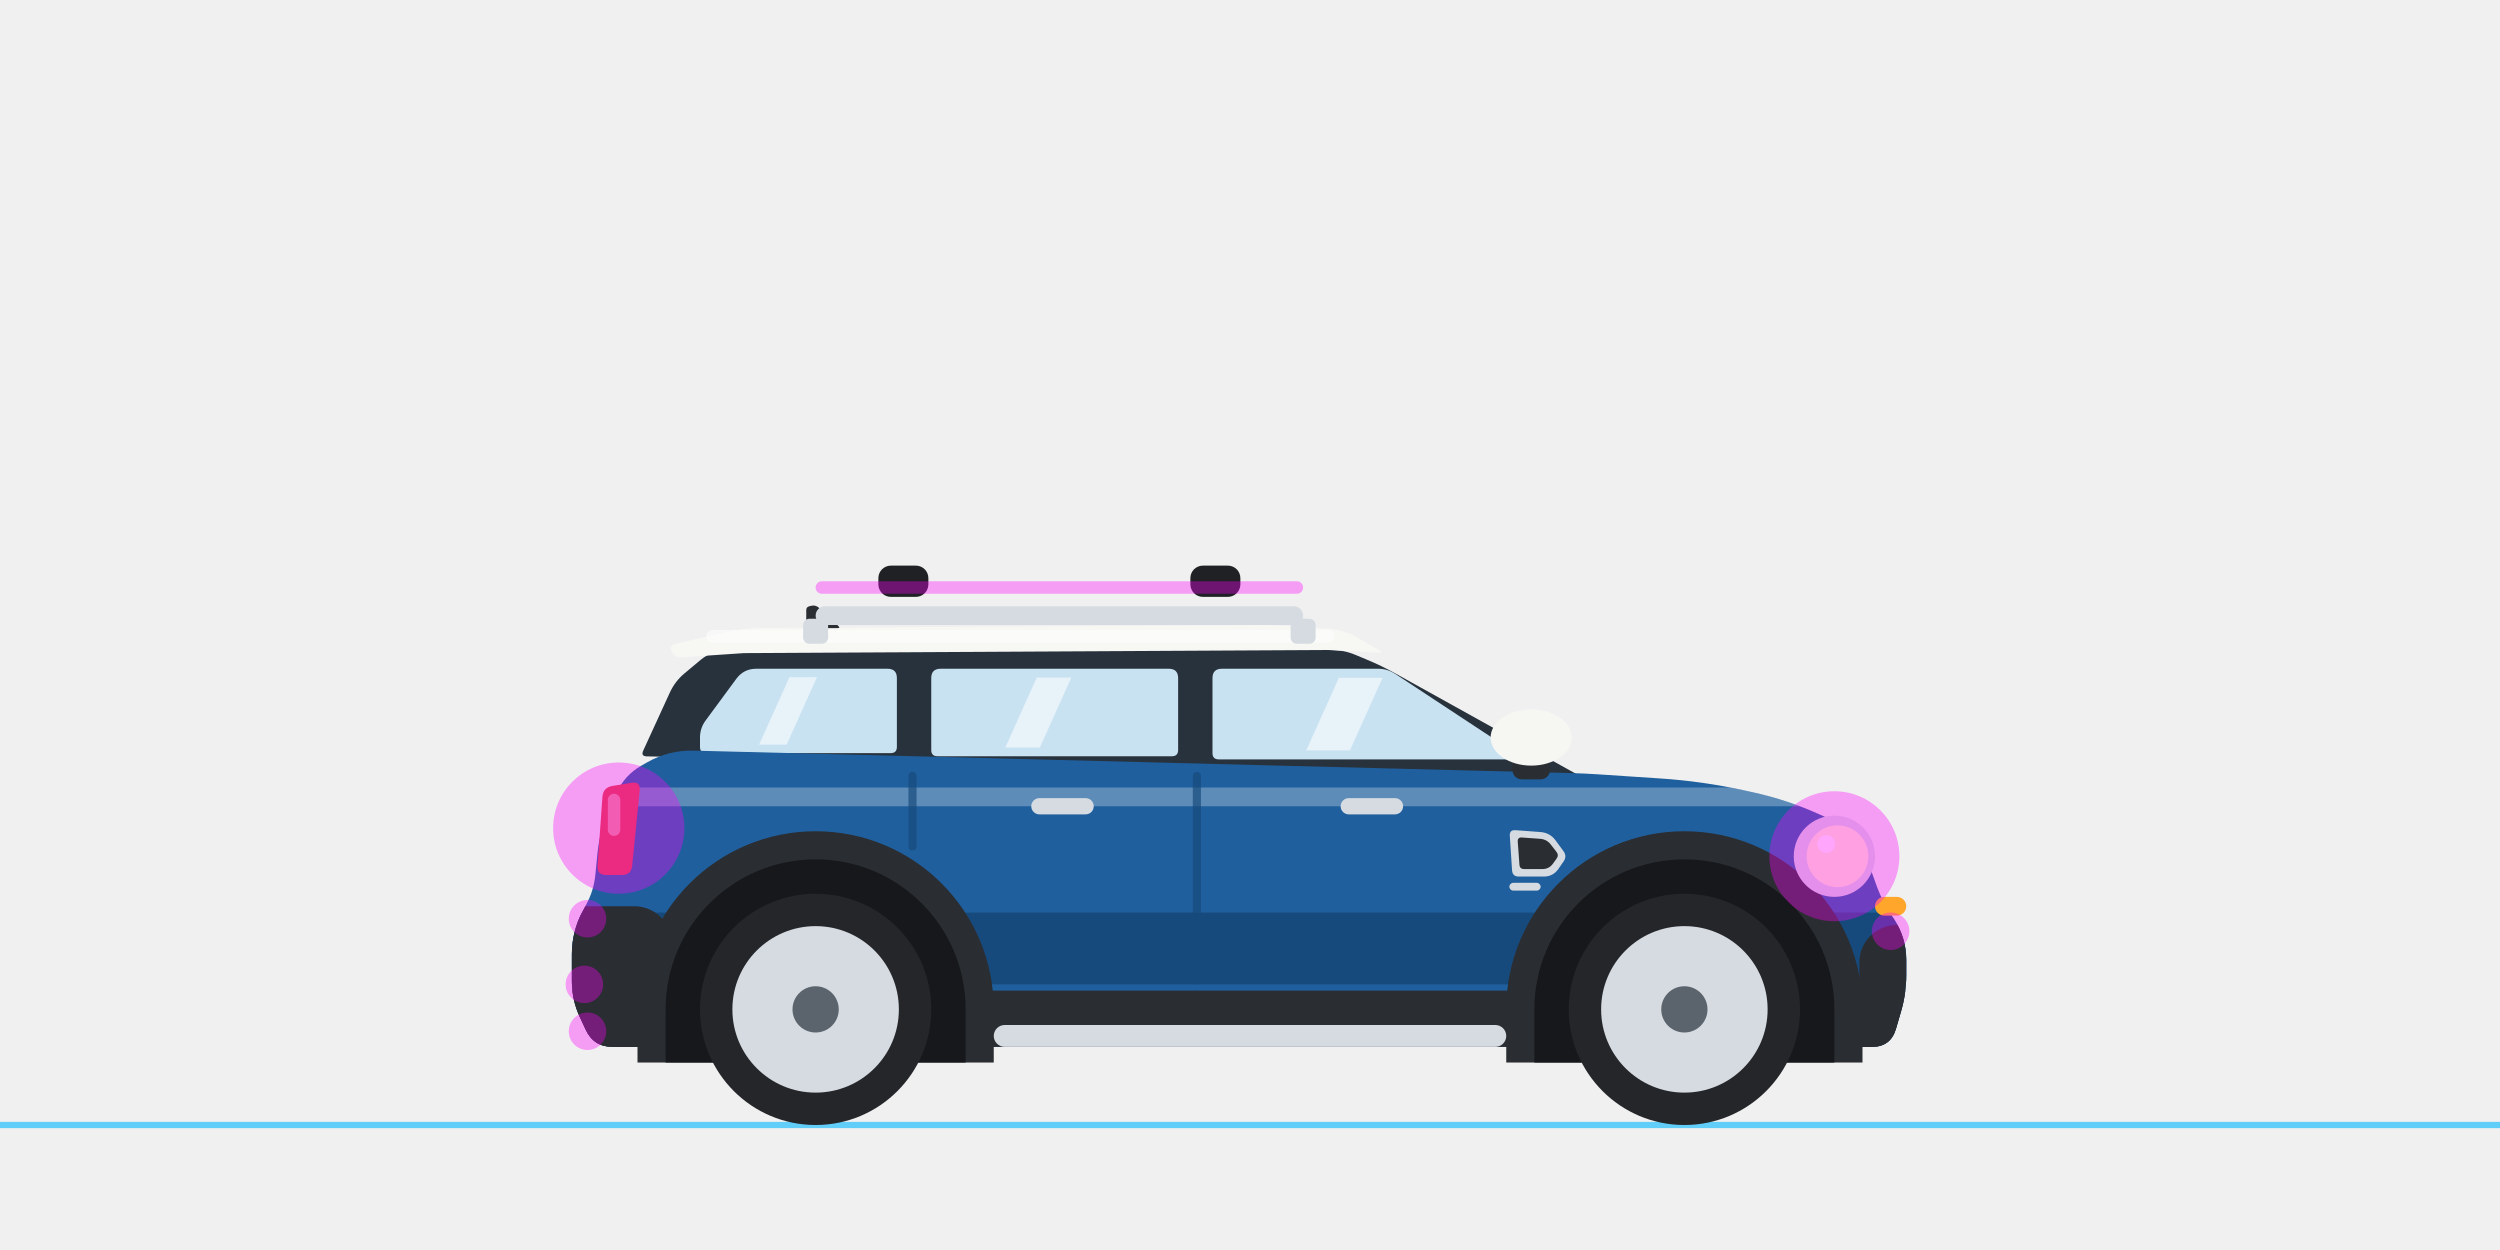
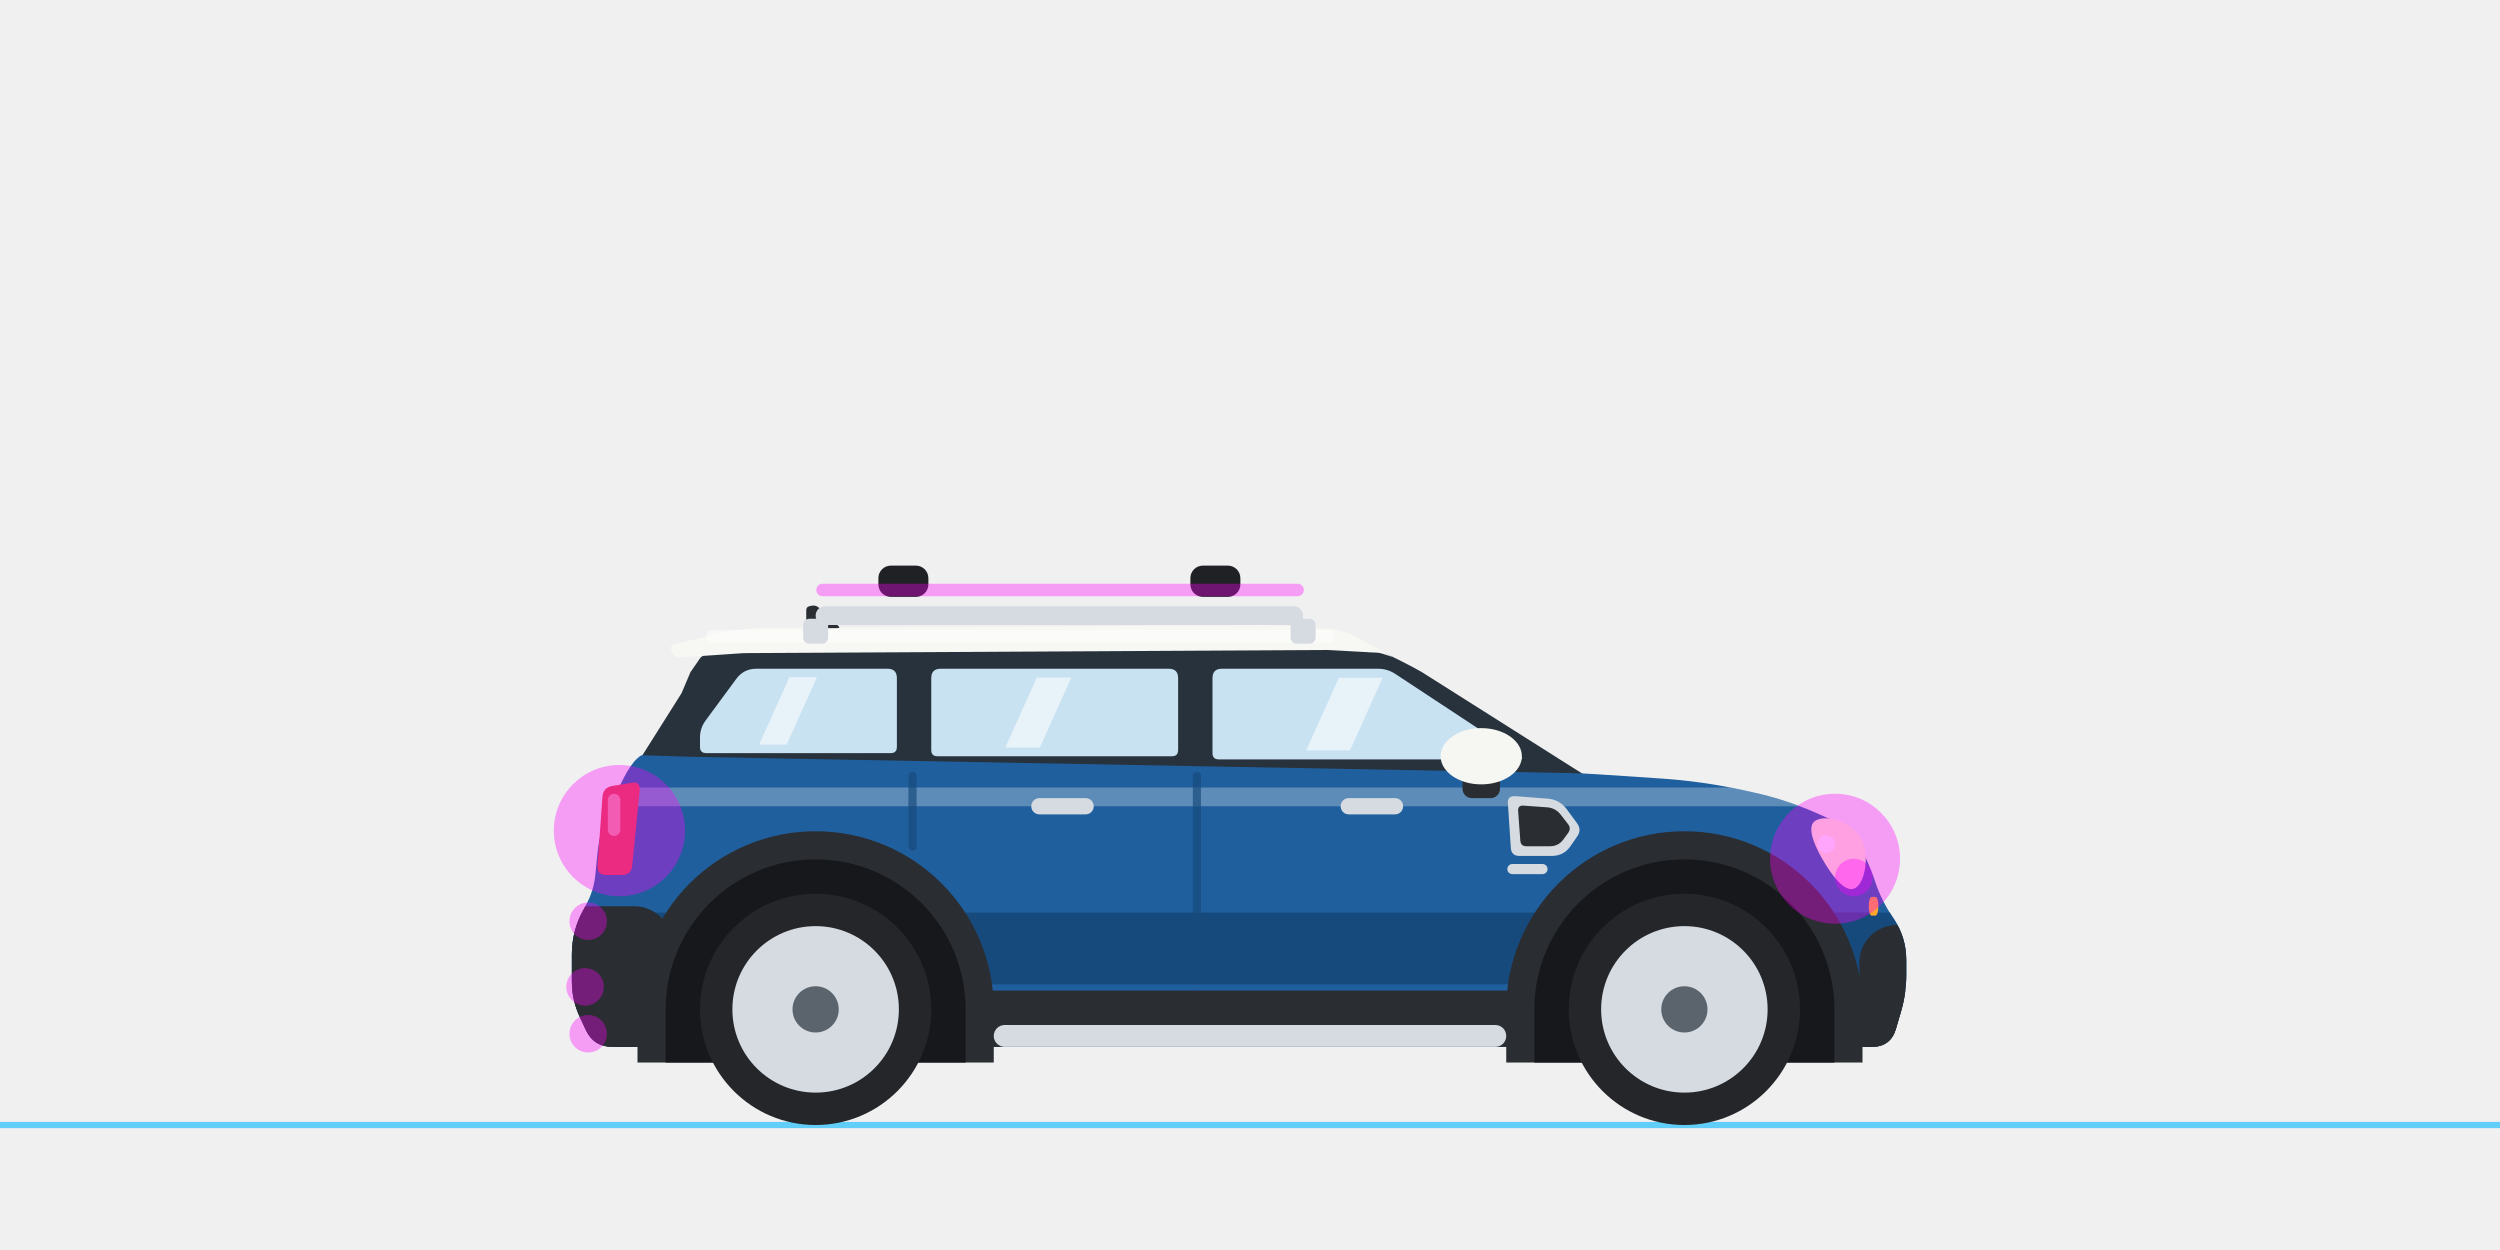
- <svg xmlns="http://www.w3.org/2000/svg" version="1.1" viewBox="0 0 400 200" width="400" height="200">
+ <svg xmlns="http://www.w3.org/2000/svg" id="Layer_1" version="1.1" viewBox="0 0 400 200">
  <defs>
-     <clipPath id="body-clip">
-       <path d="M299.5 167.5 Q302.5 167.5 303.35 164.62 L304.15 161.88 Q305 159 305 156 L305 153.61 Q305 150 303 147 L302.75 146.63 Q301 144 300 141 L299.99 140.97 Q299 138 297.5 135.25 L297.5 135.25 Q296 132.5 293.14 131.21 L291 130.25 Q286 128 280.65 126.81 L279.25 126.5 Q272.5 125 265.6 124.55 L255.5 123.88 Q253.5 123.75 251.5 123.7 L111 120.1 Q107 120 103.53 121.98 L102.6 122.51 Q100 124 98.72 126.71 L97.7 128.88 Q96 132.5 95.6 136.48 L95.25 140.01 Q95 142.5 93.81 144.7 L93.25 145.75 Q91.5 149 91.5 152.69 L91.5 157 Q91.5 160 92.77 162.72 L93.73 164.78 Q95 167.5 98 167.5Z" />
+     <style>
+       .st0 {
+         fill: none;
+       }
+ 
+       .st1 {
+         fill: #16181b;
+       }
+ 
+       .st2 {
+         fill: #ffa62b;
+       }
+ 
+       .st3 {
+         fill: #1f2124;
+       }
+ 
+       .st4 {
+         fill: #f0f;
+         fill-opacity: .35;
+       }
+ 
+       .st5 {
+         fill: #24262a;
+       }
+ 
+       .st6 {
+         fill-opacity: .7;
+       }
+ 
+       .st6, .st7 {
+         fill: #174a7c;
+       }
+ 
+       .st8, .st9 {
+         fill: #fff6d2;
+       }
+ 
+       .st10 {
+         fill: #1f5f9e;
+       }
+ 
+       .st11, .st9 {
+         display: none;
+       }
+ 
+       .st11, .st12 {
+         fill: #d5dbe1;
+       }
+ 
+       .st13 {
+         fill: #f7f7f4;
+       }
+ 
+       .st14 {
+         fill: #28323c;
+       }
+ 
+       .st15 {
+         fill: #e0413d;
+       }
+ 
+       .st16 {
+         fill: #00b7ff;
+         fill-opacity: .6;
+       }
+ 
+       .st17 {
+         fill: #5b636c;
+       }
+ 
+       .st18 {
+         fill: #f6f6f2;
+       }
+ 
+       .st19 {
+         fill-opacity: .28;
+       }
+ 
+       .st19, .st20, .st21, .st22, .st23 {
+         fill: #fff;
+       }
+ 
+       .st20 {
+         fill-opacity: .5;
+       }
+ 
+       .st21 {
+         fill-opacity: .55;
+       }
+ 
+       .st22 {
+         fill-opacity: .9;
+       }
+ 
+       .st23 {
+         fill-opacity: .4;
+       }
+ 
+       .st24 {
+         fill: #2a2d31;
+       }
+ 
+       .st25 {
+         fill: #c9e2f2;
+       }
+ 
+       .st26 {
+         clip-path: url(#clippath);
+       }
+     </style>
+     <clipPath id="clippath">
+       <path class="st0" d="M299.5,167.5c2,0,3.28-.96,3.85-2.88l.8-2.74c.57-1.92.85-3.88.85-5.88v-2.39c0-2.41-.67-4.61-2-6.61l-.25-.37c-1.17-1.75-2.08-3.63-2.75-5.63v-.03c-.67-1.98-1.5-3.89-2.5-5.72s-2.45-3.18-4.36-4.04l-2.14-.96c-3.33-1.5-6.78-2.65-10.35-3.44l-1.4-.31c-4.5-1-9.05-1.65-13.65-1.95l-10.1-.67c-1.33-.09-2.67-.15-4-.18l-140.5-3.6c-3.66-.03-5.16.56-7.47,1.88l-.93.53c-1.73.99-3.03,2.39-3.88,4.2l-1.02,2.17c-1.13,2.41-1.83,4.95-2.1,7.6l-.35,3.53c-.17,1.66-.65,3.22-1.44,4.69l-.56,1.05c-1.17,2.17-1.75,4.48-1.75,6.94v4.31c0,2,.42,3.91,1.27,5.72l.96,2.06c.85,1.81,2.27,2.72,4.27,2.72h201.5Z" />
    </clipPath>
  </defs>
  <g id="guide-ground">
-     <rect x="0" y="179.5" width="400" height="1" rx="0" fill="#00b7ff" fill-opacity="0.6" />
+     <rect class="st16" y="179.5" width="400" height="1" />
  </g>
  <g id="body">
    <g id="greenhouse">
-       <path d="M252.5 124 L252.5 124 L223.19 107.71 Q221 106.5 218.69 105.54 L216.85 104.77 Q215 104 213 104 L116.5 104 Q114 104 112.08 105.6 L109.54 107.72 Q108 109 107.17 110.82 L102.92 120.09 Q102.5 121 103.5 121.02Z" fill="#28323c" />
+       <path class="st14" d="M255.43,125.21h0l-27.93-17.67c-1.49-.87-5.02-2.66-6.59-3.35l-1.88.16c-1.26-.56-2.57-.84-3.93-.84h-98.53c-1.7,0-3.21.58-4.51,1.74l-1.59,2.3c-1.42,3.36-.85,2.05-1.42,3.36l-6.34,10.05c-.29.66-.09.99.59,1.01l152.14,3.23Z" />
    </g>
    <g id="window-front">
-       <path d="M243 121.5 Q244 121.5 243.17 120.95 L223.25 107.83 Q222 107 220.5 107 L195.5 107 Q194 107 194 108.5 L194 120.5 Q194 121.5 195 121.5Z" fill="#c9e2f2" />
-       <path d="M214.22 108.45 L221.22 108.45 L216 120.05 L209 120.05Z" fill="#ffffff" fill-opacity="0.55" />
+       <path class="st25" d="M243,121.5c.67,0,.72-.18.17-.55l-19.92-13.12c-.83-.55-1.75-.83-2.75-.83h-25c-1,0-1.5.5-1.5,1.5v12c0,.67.33,1,1,1h48Z" />
+       <path class="st21" d="M214.22,108.45h7l-5.22,11.6h-7l5.22-11.6Z" />
    </g>
    <g id="window-mid">
-       <path d="M187.5 121 Q188.5 121 188.5 120 L188.5 108.5 Q188.5 107 187 107 L150.5 107 Q149 107 149 108.5 L149 120 Q149 121 150 121Z" fill="#c9e2f2" />
-       <path d="M165.89 108.4 L171.42 108.4 L166.38 119.6 L160.85 119.6Z" fill="#ffffff" fill-opacity="0.55" />
+       <path class="st25" d="M187.5,121c.67,0,1-.33,1-1v-11.5c0-1-.5-1.5-1.5-1.5h-36.5c-1,0-1.5.5-1.5,1.5v11.5c0,.67.33,1,1,1h37.5Z" />
+       <path class="st21" d="M165.89,108.4h5.53l-5.04,11.2h-5.53l5.04-11.2Z" />
    </g>
    <g id="window-rear">
-       <path d="M142.5 120.5 Q143.5 120.5 143.5 119.5 L143.5 108.5 Q143.5 107 142 107 L121 107 Q119 107 117.81 108.61 L112.89 115.29 Q112 116.5 112 118 L112 119.5 Q112 120.5 113 120.5Z" fill="#c9e2f2" />
-       <path d="M126.31 108.35 L130.72 108.35 L125.86 119.15 L121.45 119.15Z" fill="#ffffff" fill-opacity="0.55" />
+       <path class="st25" d="M142.5,120.5c.67,0,1-.33,1-1v-11c0-1-.5-1.5-1.5-1.5h-21c-1.33,0-2.4.54-3.19,1.61l-4.92,6.68c-.59.81-.89,1.71-.89,2.71v1.5c0,.67.33,1,1,1h29.5Z" />
+       <path class="st21" d="M126.31,108.35h4.41l-4.86,10.8h-4.41l4.86-10.8Z" />
    </g>
    <g id="shell">
-       <path d="M299.5 167.5 Q302.5 167.5 303.35 164.62 L304.15 161.88 Q305 159 305 156 L305 153.61 Q305 150 303 147 L302.75 146.63 Q301 144 300 141 L299.99 140.97 Q299 138 297.5 135.25 L297.5 135.25 Q296 132.5 293.14 131.21 L291 130.25 Q286 128 280.65 126.81 L279.25 126.5 Q272.5 125 265.6 124.55 L255.5 123.88 Q253.5 123.75 251.5 123.7 L111 120.1 Q107 120 103.53 121.98 L102.6 122.51 Q100 124 98.72 126.71 L97.7 128.88 Q96 132.5 95.6 136.48 L95.25 140.01 Q95 142.5 93.81 144.7 L93.25 145.75 Q91.5 149 91.5 152.69 L91.5 157 Q91.5 160 92.77 162.72 L93.73 164.78 Q95 167.5 98 167.5Z" fill="#1f5f9e" />
-     </g>
-     <g id="bands" clip-path="url(#body-clip)">
-       <g id="lower-band">
-         <rect x="86.5" y="146" width="223.5" height="11.5" rx="4" fill="#174a7c" />
+       <path class="st10" d="M299.5,167.5c2,0,3.28-.96,3.85-2.88l.8-2.74c.57-1.92.85-3.88.85-5.88v-2.39c0-2.41-.67-4.61-2-6.61l-.25-.37c-1.17-1.75-2.08-3.63-2.75-5.63v-.03c-.67-1.98-1.5-3.89-2.5-5.72h0c-1-1.83-2.45-3.18-4.36-4.04l-2.14-.96c-3.33-1.5-6.78-2.65-10.35-3.44l-1.4-.31c-4.5-1-9.05-1.65-13.65-1.95l-10.1-.67c-1.33-.09-2.67-.15-4-.18l-140.5-2.6c-2.67-.07-8.36-.26-8.36-.26-1.73.99-3.07,4.06-3.92,5.87l-1.02,2.17c-1.13,2.41-1.83,4.95-2.1,7.6l-.35,3.53c-.17,1.66-.65,3.22-1.44,4.69l-.56,1.05c-1.17,2.17-1.75,4.48-1.75,6.94v4.31c0,2,.42,3.91,1.27,5.72l.96,2.06c.85,1.81,2.27,2.72,4.27,2.72h201.5Z" />
+     </g>
+     <g class="st26">
+       <g id="bands">
+         <g id="lower-band">
+           <rect class="st7" x="86.5" y="146" width="223.5" height="11.5" rx="4" ry="4" />
+         </g>
+         <g id="gloss">
+           <path class="st19" d="M99,126h192.5c.83,0,1.5.67,1.5,1.5h0c0,.83-.67,1.5-1.5,1.5H99c-.83,0-1.5-.67-1.5-1.5h0c0-.83.67-1.5,1.5-1.5Z" />
+         </g>
+         <g id="bumper-front-lower">
+           <rect class="st24" x="297.5" y="148" width="12.5" height="37" rx="6" ry="6" />
+         </g>
+         <g id="bumper-rear-lower">
+           <rect class="st24" x="86.5" y="145" width="21" height="40" rx="6" ry="6" />
+         </g>
+         <g id="rocker">
+           <rect class="st24" x="86.5" y="158.5" width="223.5" height="20.5" rx="5" ry="5" />
+         </g>
      </g>
-       <g id="gloss">
-         <rect x="97.5" y="126" width="195.5" height="3" rx="1.5" fill="#ffffff" fill-opacity="0.28" />
-       </g>
-       <g id="bumper-front-lower">
-         <rect x="297.5" y="148" width="12.5" height="37" rx="6" fill="#2a2d31" />
-       </g>
-       <g id="bumper-rear-lower">
-         <rect x="86.5" y="145" width="21" height="40" rx="6" fill="#2a2d31" />
-       </g>
-       <g id="rocker">
-         <rect x="86.5" y="158.5" width="223.5" height="20.5" rx="5" fill="#2a2d31" />
-       </g>
    </g>
    <g id="roof">
-       <path d="M220.5 104.44 Q221.5 104.5 220.63 104 L217.17 102 Q215 100.75 212.51 100.58 L206 100.14 Q204 100 202 100.01 L122 100.48 Q119 100.5 116.08 101.17 L108.09 103 Q107 103.25 107.5 104.25 L107.55 104.36 Q108 105.25 109 105.18 L119 104.5 L119 104.5 L212.5 104 L212.5 104Z" fill="#f7f7f4" />
-       <rect x="113" y="100.8" width="100.5" height="2" rx="1" fill="#ffffff" fill-opacity="0.5" />
+       <path class="st13" d="M220.5,104.44c.67.04,2.71.89,2.13.56l-5.46-3c-1.45-.83-3-1.31-4.66-1.42l-6.51-.44c-1.33-.09-2.67-.14-4-.13l-80,.47c-2,.01-3.97.24-5.92.69l-7.99,1.83c-.73.17-.92.58-.59,1.25l.05.11c.3.59.78.87,1.45.82l10-.68h0l93.5-.5h0l8,.44Z" />
+       <path class="st20" d="M114,100.8h98.5c.55,0,1,.45,1,1h0c0,.55-.45,1-1,1h-98.5c-.55,0-1-.45-1-1h0c0-.55.45-1,1-1Z" />
    </g>
    <g id="antenna">
-       <path d="M134 100.5 Q134.5 100.5 134.14 100.16 L131.05 97.26 Q130.5 96.75 129.77 96.93 L129.49 97 Q129 97.12 129 97.62 L129 100 Q129 100.5 129.5 100.5Z" fill="#2a2d31" />
+       <path class="st24" d="M134,100.5c.33,0,.38-.11.14-.34l-3.09-2.9c-.37-.34-.79-.45-1.28-.33l-.28.07c-.33.08-.49.29-.49.62v2.38c0,.33.17.5.5.5h4.5Z" />
    </g>
    <g id="rails">
-       <rect x="130.5" y="97" width="78" height="3" rx="1.5" fill="#d5dbe1" />
-       <rect x="128.5" y="99" width="4" height="4" rx="1" fill="#d5dbe1" />
-       <rect x="206.5" y="99" width="4" height="4" rx="1" fill="#d5dbe1" />
+       <path class="st12" d="M132,97h75c.83,0,1.5.67,1.5,1.5h0c0,.83-.67,1.5-1.5,1.5h-75c-.83,0-1.5-.67-1.5-1.5h0c0-.83.67-1.5,1.5-1.5Z" />
+       <rect class="st12" x="128.5" y="99" width="4" height="4" rx="1" ry="1" />
+       <rect class="st12" x="206.5" y="99" width="4" height="4" rx="1" ry="1" />
    </g>
    <g id="arch-front">
-       <path d="M241 170 L241 161.5 A28.5 28.5 0 0 1 298 161.5 L298 170Z" fill="#2a2d31" />
-       <path d="M245.5 170 L245.5 161.5 A24 24 0 0 1 293.5 161.5 L293.5 170Z" fill="#16181b" />
+       <path class="st24" d="M241,170v-8.5c0-15.74,12.76-28.5,28.5-28.5s28.5,12.76,28.5,28.5v8.5h-57Z" />
+       <path class="st1" d="M245.5,170v-8.5c0-13.25,10.75-24,24-24s24,10.75,24,24v8.5h-48Z" />
    </g>
    <g id="arch-rear">
-       <path d="M102 170 L102 161.5 A28.5 28.5 0 0 1 159 161.5 L159 170Z" fill="#2a2d31" />
-       <path d="M106.5 170 L106.5 161.5 A24 24 0 0 1 154.5 161.5 L154.5 170Z" fill="#16181b" />
+       <path class="st24" d="M102,170v-8.5c0-15.74,12.76-28.5,28.5-28.5s28.5,12.76,28.5,28.5v8.5h-57Z" />
+       <path class="st1" d="M106.5,170v-8.5c0-13.25,10.75-24,24-24s24,10.75,24,24v8.5h-48Z" />
    </g>
    <g id="skid-strip">
-       <rect x="159" y="164" width="82" height="3.5" rx="1.75" fill="#d5dbe1" />
+       <path class="st12" d="M160.75,164h78.5c.97,0,1.75.78,1.75,1.75h0c0,.97-.78,1.75-1.75,1.75h-78.5c-.97,0-1.75-.78-1.75-1.75h0c0-.97.78-1.75,1.75-1.75Z" />
    </g>
    <g id="door-seam-front">
-       <rect x="190.85" y="123.5" width="1.3" height="34" rx="0.6" fill="#174a7c" fill-opacity="0.7" />
+       <rect class="st6" x="190.85" y="123.5" width="1.3" height="34" rx=".6" ry=".6" />
    </g>
    <g id="door-seam-rear">
-       <rect x="145.35" y="123.5" width="1.3" height="12.58" rx="0.6" fill="#174a7c" fill-opacity="0.7" />
+       <rect class="st6" x="145.35" y="123.5" width="1.3" height="12.58" rx=".6" ry=".6" />
    </g>
    <g id="door-handle-front">
-       <rect x="214.5" y="127.7" width="10" height="2.6" rx="1.3" fill="#d5dbe1" />
+       <path class="st12" d="M215.8,127.7h7.4c.72,0,1.3.58,1.3,1.3h0c0,.72-.58,1.3-1.3,1.3h-7.4c-.72,0-1.3-.58-1.3-1.3h0c0-.72.58-1.3,1.3-1.3Z" />
    </g>
    <g id="door-handle-rear">
-       <rect x="165" y="127.7" width="10" height="2.6" rx="1.3" fill="#d5dbe1" />
+       <path class="st12" d="M166.3,127.7h7.4c.72,0,1.3.58,1.3,1.3h0c0,.72-.58,1.3-1.3,1.3h-7.4c-.72,0-1.3-.58-1.3-1.3h0c0-.72.58-1.3,1.3-1.3Z" />
    </g>
    <g id="side-scuttle">
-       <path d="M241.57 133.75 Q241.5 132.75 242.5 132.83 L246.5 133.13 Q248 133.25 248.89 134.46 L250.16 136.19 Q250.75 137 250.18 137.82 L249.35 139.02 Q248.5 140.25 247 140.25 L243 140.25 Q242 140.25 241.93 139.25Z" fill="#d5dbe1" />
-       <path d="M242.84 134.65 Q242.8 133.95 243.49 134 L246.43 134.21 Q247.48 134.29 248.12 135.12 L249.03 136.29 Q249.46 136.84 249.04 137.4 L248.46 138.2 Q247.84 139.05 246.79 139.05 L243.86 139.05 Q243.16 139.05 243.11 138.35Z" fill="#2a2d31" />
-       <rect x="241.5" y="141.25" width="5" height="1.25" rx="0.63" fill="#d5dbe1" />
+       <path class="st12" d="M241.26,128.58c-.06-.86.34-1.25,1.2-1.19l5.15.39c1.29.1,2.31.67,3.08,1.71l1.64,2.23c.51.7.52,1.4.03,2.1l-1.07,1.55c-.73,1.06-1.74,1.58-3.03,1.58h-5.15c-.86,0-1.32-.43-1.38-1.29l-.46-7.08Z" />
+       <path class="st24" d="M242.9,129.74c-.03-.6.24-.88.84-.84l3.79.27c.9.07,1.63.46,2.18,1.17l1.17,1.51c.37.47.37.95.01,1.43l-.75,1.03c-.53.73-1.25,1.09-2.15,1.09h-3.77c-.6,0-.92-.3-.97-.9l-.35-4.77Z" />
+       <path class="st12" d="M241.98,138.24h4.82c.45,0,.81.36.81.81h0c0,.44-.36.81-.81.81h-4.82c-.45,0-.81-.36-.81-.81h0c0-.44.36-.81.81-.81Z" />
    </g>
    <g id="mirror">
-       <rect x="242" y="120.7" width="6" height="4" rx="1.5" fill="#2a2d31" />
-       <ellipse cx="245" cy="118" rx="6.5" ry="4.5" fill="#f6f6f2" />
+       <rect class="st24" x="234" y="123.7" width="6" height="4" rx="1.5" ry="1.5" />
+       <ellipse class="st18" cx="237" cy="121" rx="6.5" ry="4.5" />
    </g>
    <g id="headlight">
-       <circle cx="293.5" cy="137" r="6.5" fill="#d5dbe1" />
-       <circle cx="294" cy="137" r="4.94" fill="#fff6d2" />
-       <circle cx="292.2" cy="135.05" r="1.43" fill="#ffffff" fill-opacity="0.9" />
+       <circle class="st11" cx="293.5" cy="137" r="6.5" />
+       <path class="st8" d="M296.79,142.12c-1.7.87-3.86-2.5-4.66-3.75-.34-.54-3.16-5.01-2.08-6.65,1.15-1.75,7.04-.66,8.23,3.78.65,2.41-.07,5.89-1.49,6.62Z" />
+       <circle class="st9" cx="294" cy="137" r="4.94" />
+       <circle class="st22" cx="292.2" cy="135.05" r="1.43" />
    </g>
    <g id="taillight">
-       <path d="M102.35 126.49 Q102.5 125 101.02 125.25 L97.98 125.75 Q96.5 126 96.39 127.5 L95.61 138.5 Q95.5 140 97 140 L99.5 140 Q101 140 101.15 138.51Z" fill="#e0413d" />
-       <rect x="97.25" y="127" width="2" height="6.75" rx="1" fill="#ffffff" fill-opacity="0.4" />
+       <path class="st15" d="M102.35,126.49c.1-.99-.34-1.41-1.33-1.24l-3.04.5c-.99.17-1.52.75-1.59,1.75l-.78,11c-.07,1,.39,1.5,1.39,1.5h2.5c1,0,1.55-.5,1.65-1.49l1.2-12.02Z" />
+       <path class="st23" d="M98.25,127h0c.55,0,1,.45,1,1v4.75c0,.55-.45,1-1,1h0c-.55,0-1-.45-1-1v-4.75c0-.55.45-1,1-1Z" />
    </g>
    <g id="indicator">
-       <rect x="300" y="143.5" width="5" height="3" rx="1.5" fill="#ffa62b" />
+       <path class="st2" d="M299.46,143.5h.62c.26,0,.46.67.46,1.5h0c0,.83-.21,1.5-.46,1.5h-.62c-.26,0-.46-.67-.46-1.5h0c0-.83.21-1.5.46-1.5Z" />
    </g>
  </g>
  <g id="wheel-rear">
-     <circle cx="130.5" cy="161.5" r="18.5" fill="#24262a" />
-     <circle cx="130.5" cy="161.5" r="13.32" fill="#d5dbe1" />
-     <circle cx="130.5" cy="161.5" r="3.7" fill="#5b636c" />
+     <circle class="st5" cx="130.5" cy="161.5" r="18.5" />
+     <circle class="st12" cx="130.5" cy="161.5" r="13.32" />
+     <circle class="st17" cx="130.5" cy="161.5" r="3.7" />
  </g>
  <g id="wheel-front">
-     <circle cx="269.5" cy="161.5" r="18.5" fill="#24262a" />
-     <circle cx="269.5" cy="161.5" r="13.32" fill="#d5dbe1" />
-     <circle cx="269.5" cy="161.5" r="3.7" fill="#5b636c" />
+     <circle class="st5" cx="269.5" cy="161.5" r="18.5" />
+     <circle class="st12" cx="269.5" cy="161.5" r="13.32" />
+     <circle class="st17" cx="269.5" cy="161.5" r="3.7" />
  </g>
  <g id="opt-crossbars">
    <g id="crossbar-front">
-       <rect x="190.46" y="90.5" width="8" height="5" rx="2" fill="#1f2124" />
+       <rect class="st3" x="190.46" y="90.5" width="8" height="5" rx="2" ry="2" />
    </g>
    <g id="crossbar-rear">
-       <rect x="140.54" y="90.5" width="8" height="5" rx="2" fill="#1f2124" />
+       <rect class="st3" x="140.54" y="90.5" width="8" height="5" rx="2" ry="2" />
    </g>
  </g>
  <g id="anchors">
    <g id="anchor-head">
-       <circle cx="293.5" cy="137" r="10.4" fill="#ff00ff" fill-opacity="0.35" />
+       <circle class="st4" cx="293.61" cy="137.4" r="10.4" />
    </g>
    <g id="anchor-tail">
-       <circle cx="99" cy="132.5" r="10.5" fill="#ff00ff" fill-opacity="0.35" />
+       <circle class="st4" cx="99.11" cy="132.9" r="10.5" />
    </g>
    <g id="anchor-hazard-front">
-       <circle cx="302.5" cy="149" r="3" fill="#ff00ff" fill-opacity="0.35" />
+       <circle class="st4" cx="296.61" cy="140.4" r="3" />
    </g>
    <g id="anchor-hazard-rear">
-       <circle cx="94" cy="147" r="3" fill="#ff00ff" fill-opacity="0.35" />
+       <circle class="st4" cx="94.11" cy="147.4" r="3" />
    </g>
    <g id="anchor-roof">
-       <rect x="130.5" y="93" width="78" height="2" rx="1" fill="#ff00ff" fill-opacity="0.35" />
+       <path class="st4" d="M131.61,93.4h76c.55,0,1,.45,1,1h0c0,.55-.45,1-1,1h-76c-.55,0-1-.45-1-1h0c0-.55.45-1,1-1Z" />
    </g>
    <g id="anchor-exhaust">
-       <circle cx="94" cy="165" r="3" fill="#ff00ff" fill-opacity="0.35" />
+       <circle class="st4" cx="94.11" cy="165.4" r="3" />
    </g>
    <g id="anchor-hitch">
-       <circle cx="93.5" cy="157.5" r="3" fill="#ff00ff" fill-opacity="0.35" />
+       <circle class="st4" cx="93.61" cy="157.9" r="3" />
    </g>
  </g>
</svg>
